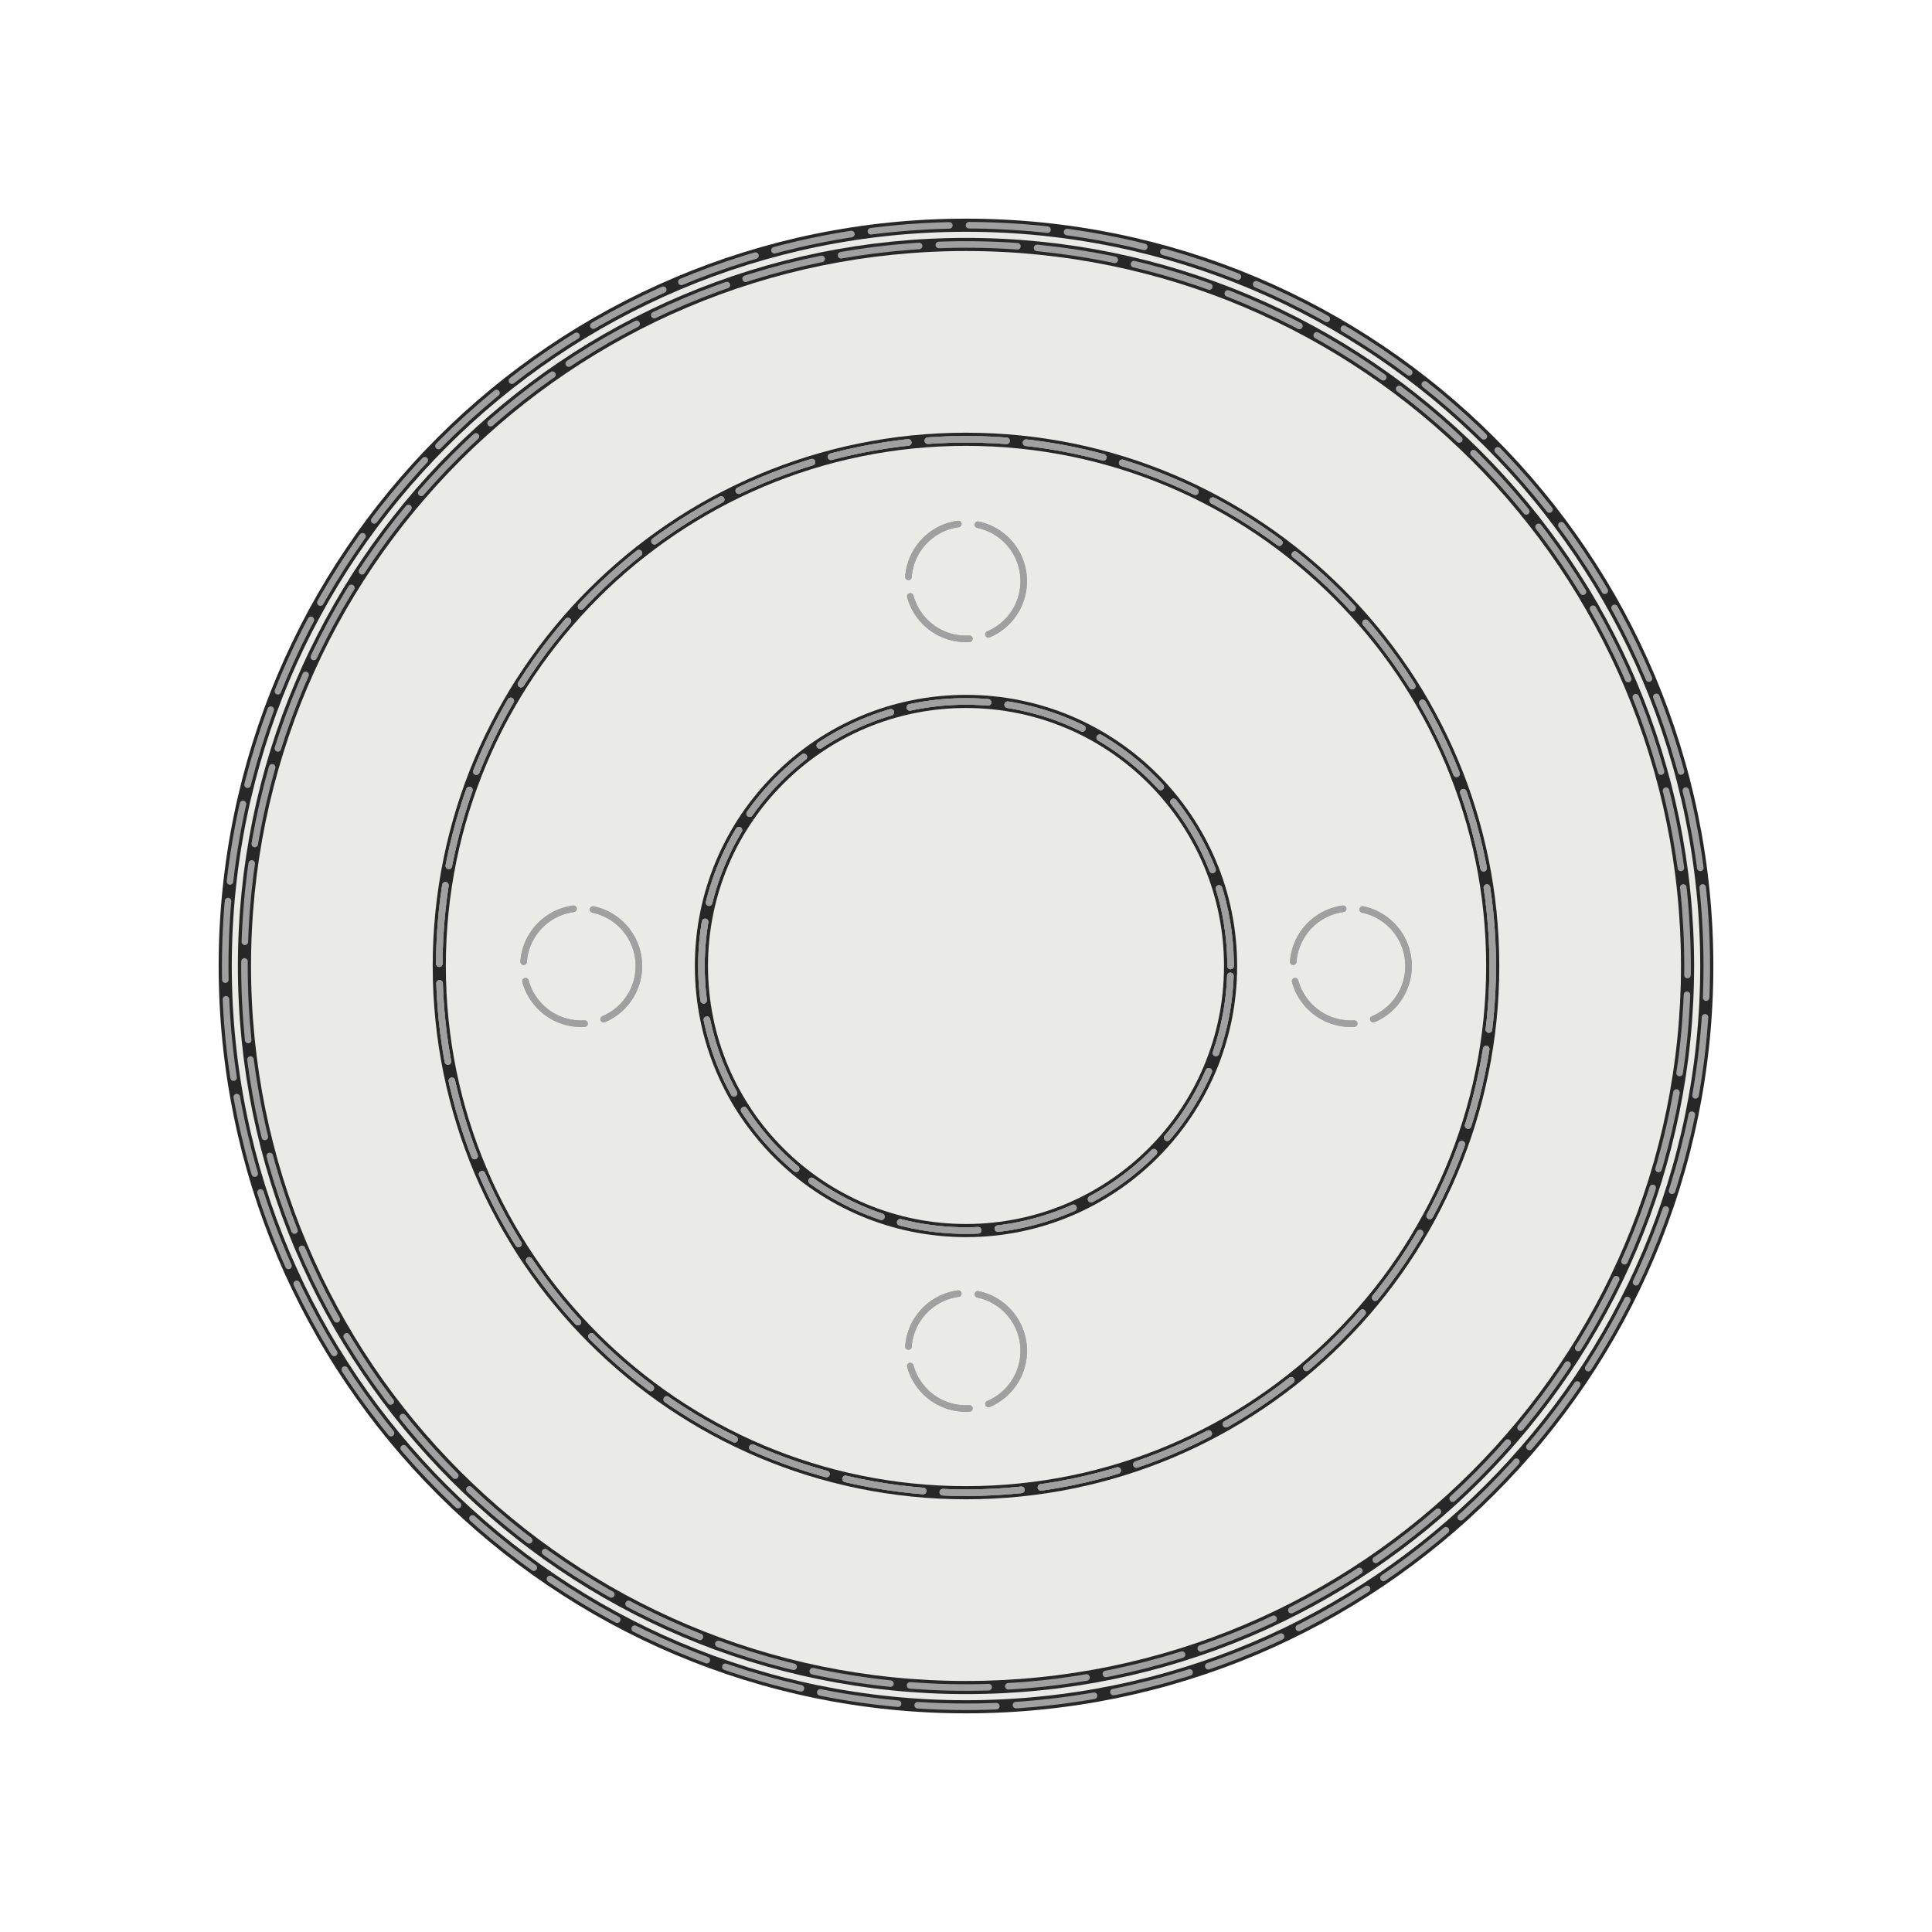
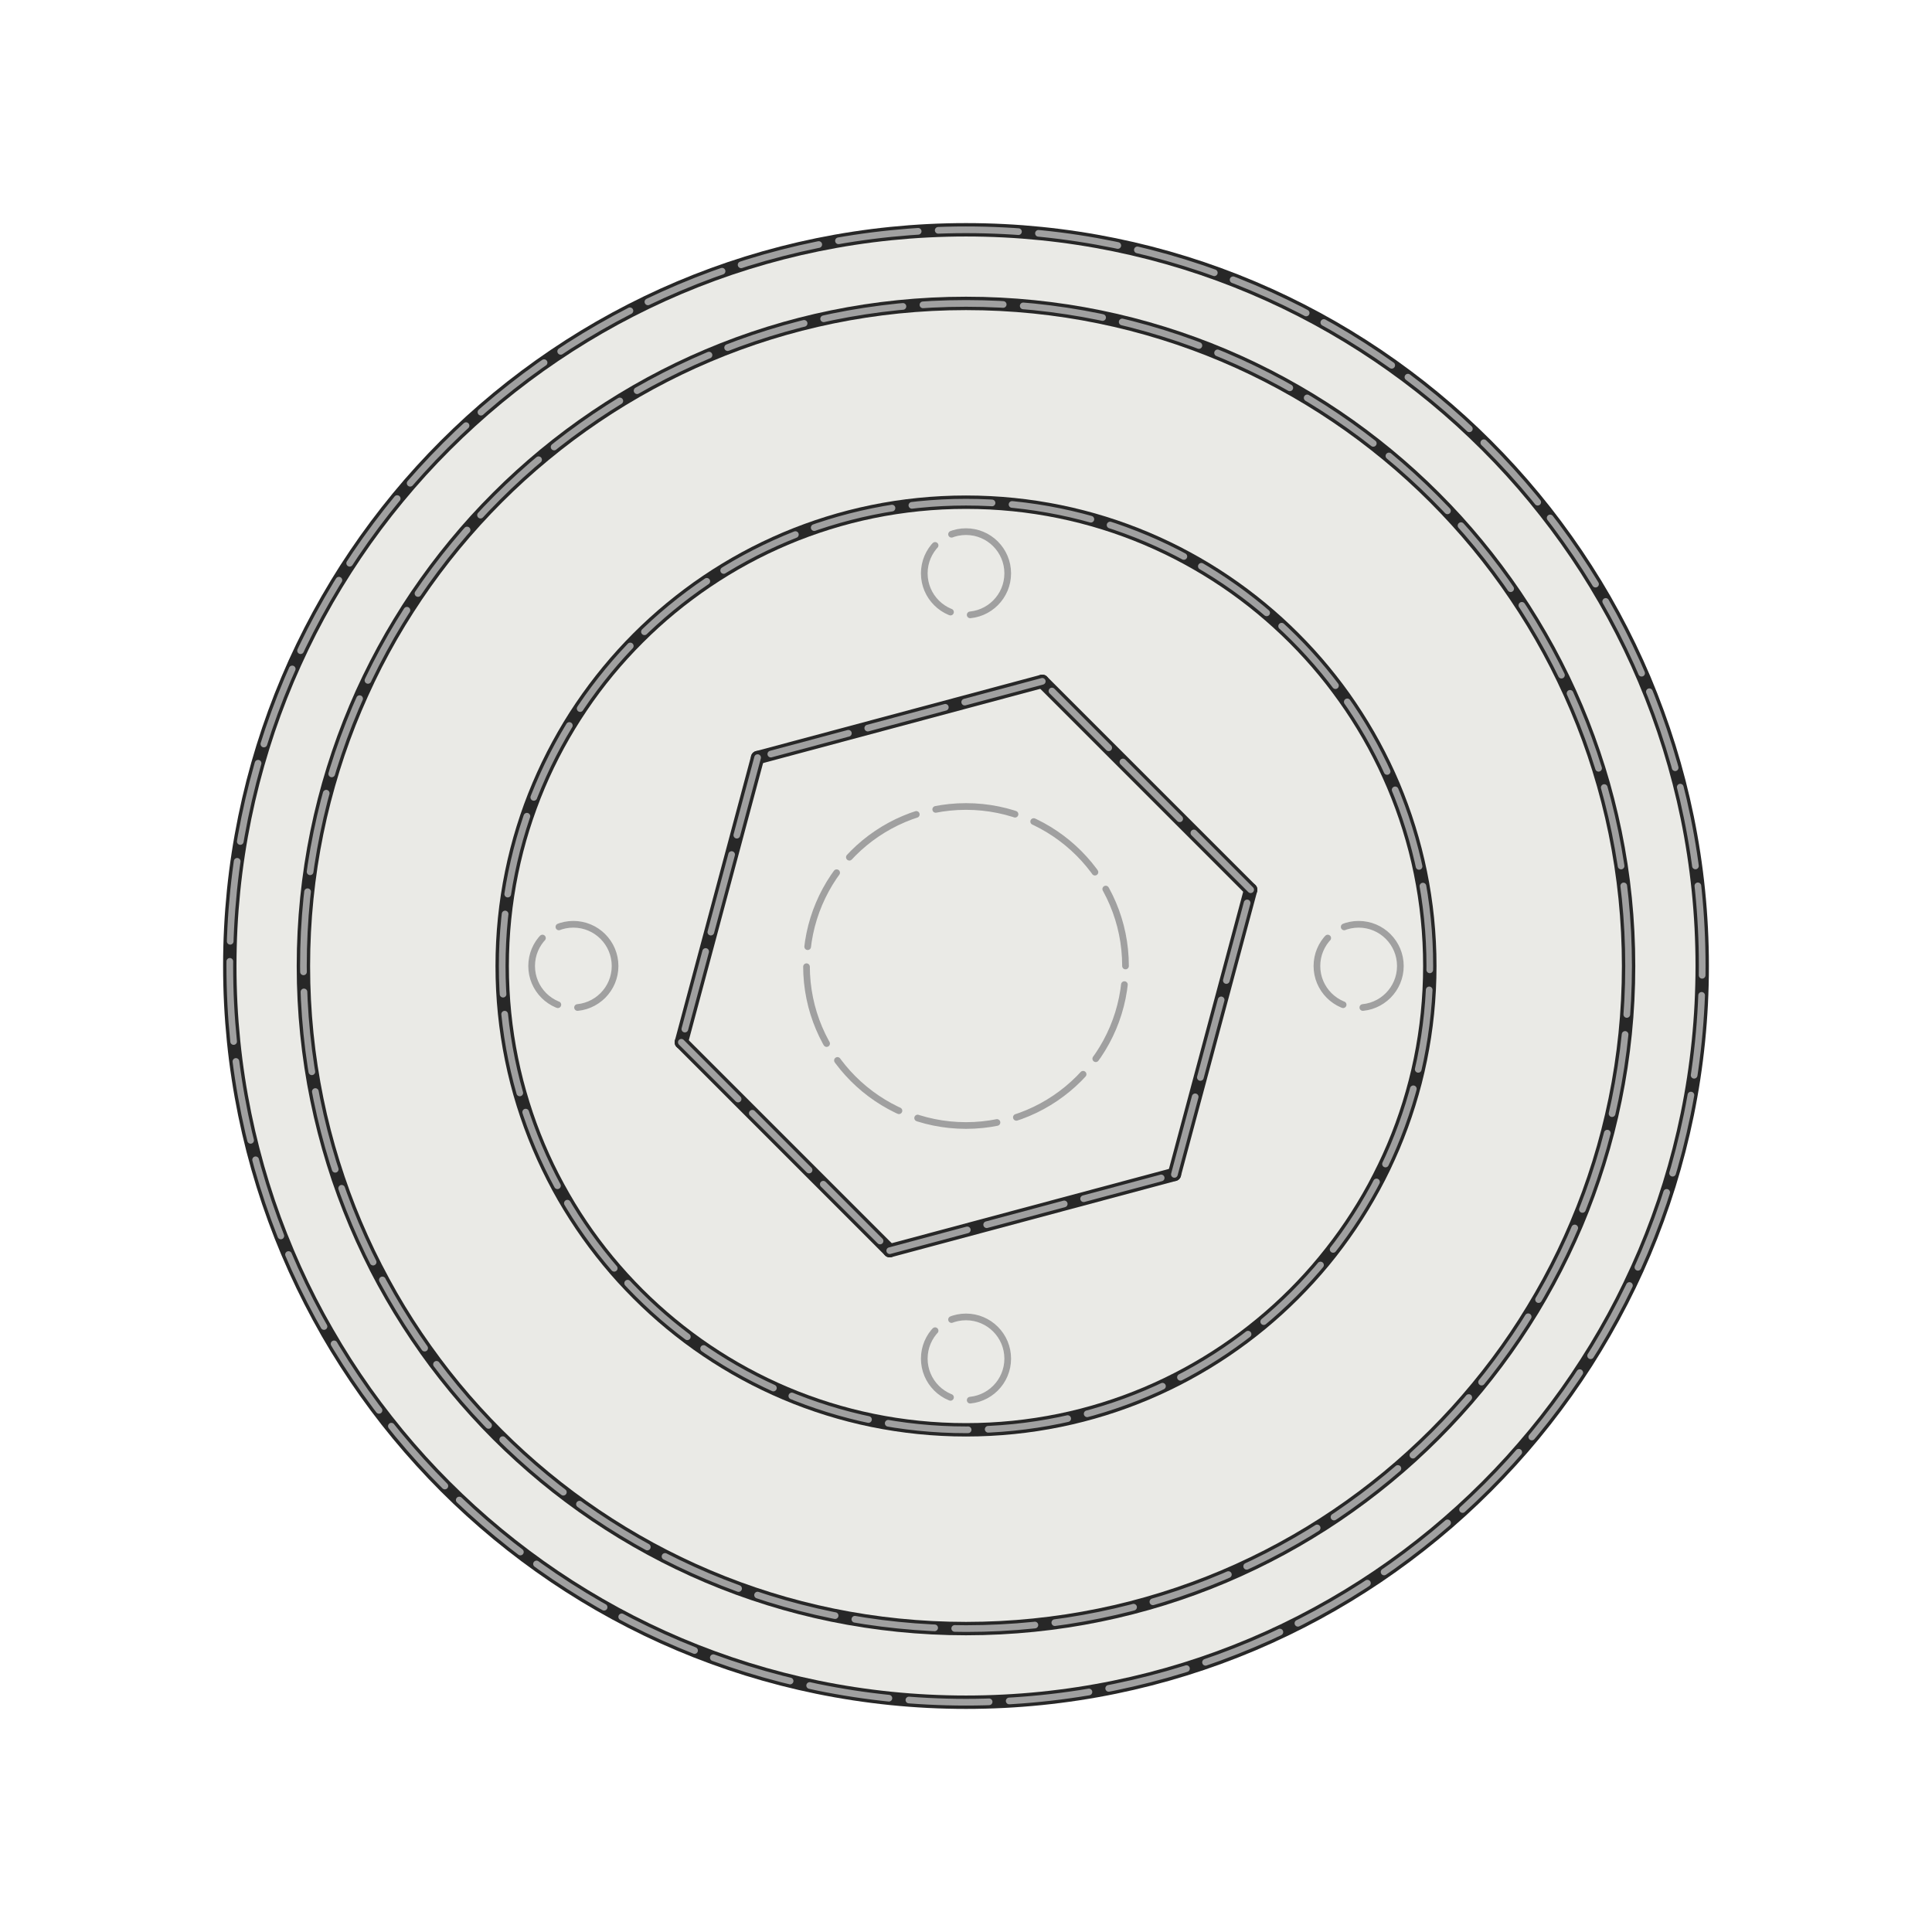
- <svg xmlns="http://www.w3.org/2000/svg" width="88.36mm" height="88.36mm" viewBox="-20.082 -20.082 40.164 40.164" version="1.1">
+ <svg xmlns="http://www.w3.org/2000/svg" width="86.6mm" height="86.6mm" viewBox="-19.682 -19.682 39.364 39.364" version="1.1">
  <g transform="scale(1,-1)" stroke-linecap="round">
    <g fill="rgb(234,234,230)" stroke="rgb(39,39,39)" stroke-width="0.273" id="vis">
-       <circle cx="0.0" cy="0.0" r="15.4" />
-       <circle cx="0.0" cy="0.0" r="15.0" />
-       <circle cx="0.0" cy="0.0" r="10.95" />
-       <circle cx="0.0" cy="0.0" r="5.5" />
+       <circle cx="-0.0" cy="0.0" r="15.0" />
+       <circle cx="-0.0" cy="0.0" r="13.5" />
+       <circle cx="-0.0" cy="-8.0" r="0.85" />
+       <circle cx="-8.0" cy="0.0" r="0.85" />
+       <circle cx="-0.0" cy="0.0" r="3.25" />
+       <circle cx="8.0" cy="0.0" r="0.85" />
+       <circle cx="0.0" cy="8.0" r="0.85" />
+       <circle cx="-0.0" cy="0.0" r="9.45" />
+       <line x1="-4.246" y1="4.246" x2="1.554" y2="5.8" />
+       <line x1="-5.8" y1="-1.554" x2="-4.246" y2="4.246" />
+       <line x1="1.554" y1="5.8" x2="5.8" y2="1.554" />
+       <line x1="-1.554" y1="-5.8" x2="-5.8" y2="-1.554" />
+       <line x1="5.8" y1="1.554" x2="4.246" y2="-4.246" />
+       <line x1="4.246" y1="-4.246" x2="-1.554" y2="-5.8" />
    </g>
    <g fill="none" stroke="rgb(160,160,160)" stroke-width="0.136" id="hid" stroke-dasharray="1.636 0.409">
-       <circle cx="0.0" cy="0.0" r="15.4" />
-       <circle cx="0.0" cy="0.0" r="15.0" />
-       <circle cx="0.0" cy="-8.0" r="1.2" />
-       <circle cx="-8.0" cy="0.0" r="1.2" />
-       <circle cx="0.0" cy="0.0" r="5.5" />
-       <circle cx="8.0" cy="0.0" r="1.2" />
-       <circle cx="0.0" cy="8.0" r="1.2" />
-       <circle cx="0.0" cy="-8.0" r="1.2" />
-       <circle cx="-8.0" cy="0.0" r="1.2" />
-       <circle cx="0.0" cy="0.0" r="5.5" />
-       <circle cx="8.0" cy="0.0" r="1.2" />
-       <circle cx="0.0" cy="8.0" r="1.2" />
-       <circle cx="0.0" cy="0.0" r="10.95" />
-       <circle cx="0.0" cy="0.0" r="10.95" />
-       <circle cx="0.0" cy="0.0" r="10.95" />
-       <circle cx="0.0" cy="0.0" r="5.5" />
+       <circle cx="-0.0" cy="0.0" r="15.0" />
+       <circle cx="-0.0" cy="0.0" r="13.5" />
+       <circle cx="-0.0" cy="-8.0" r="0.85" />
+       <circle cx="-8.0" cy="0.0" r="0.85" />
+       <circle cx="-0.0" cy="0.0" r="3.25" />
+       <circle cx="8.0" cy="0.0" r="0.85" />
+       <circle cx="0.0" cy="8.0" r="0.85" />
+       <circle cx="-0.0" cy="0.0" r="9.45" />
+       <line x1="5.8" y1="1.554" x2="1.554" y2="5.8" />
+       <line x1="4.246" y1="-4.246" x2="5.8" y2="1.554" />
+       <line x1="1.554" y1="5.8" x2="-4.246" y2="4.246" />
+       <line x1="-1.554" y1="-5.8" x2="4.246" y2="-4.246" />
+       <line x1="-4.246" y1="4.246" x2="-5.8" y2="-1.554" />
+       <line x1="-5.8" y1="-1.554" x2="-1.554" y2="-5.8" />
    </g>
  </g>
</svg>
